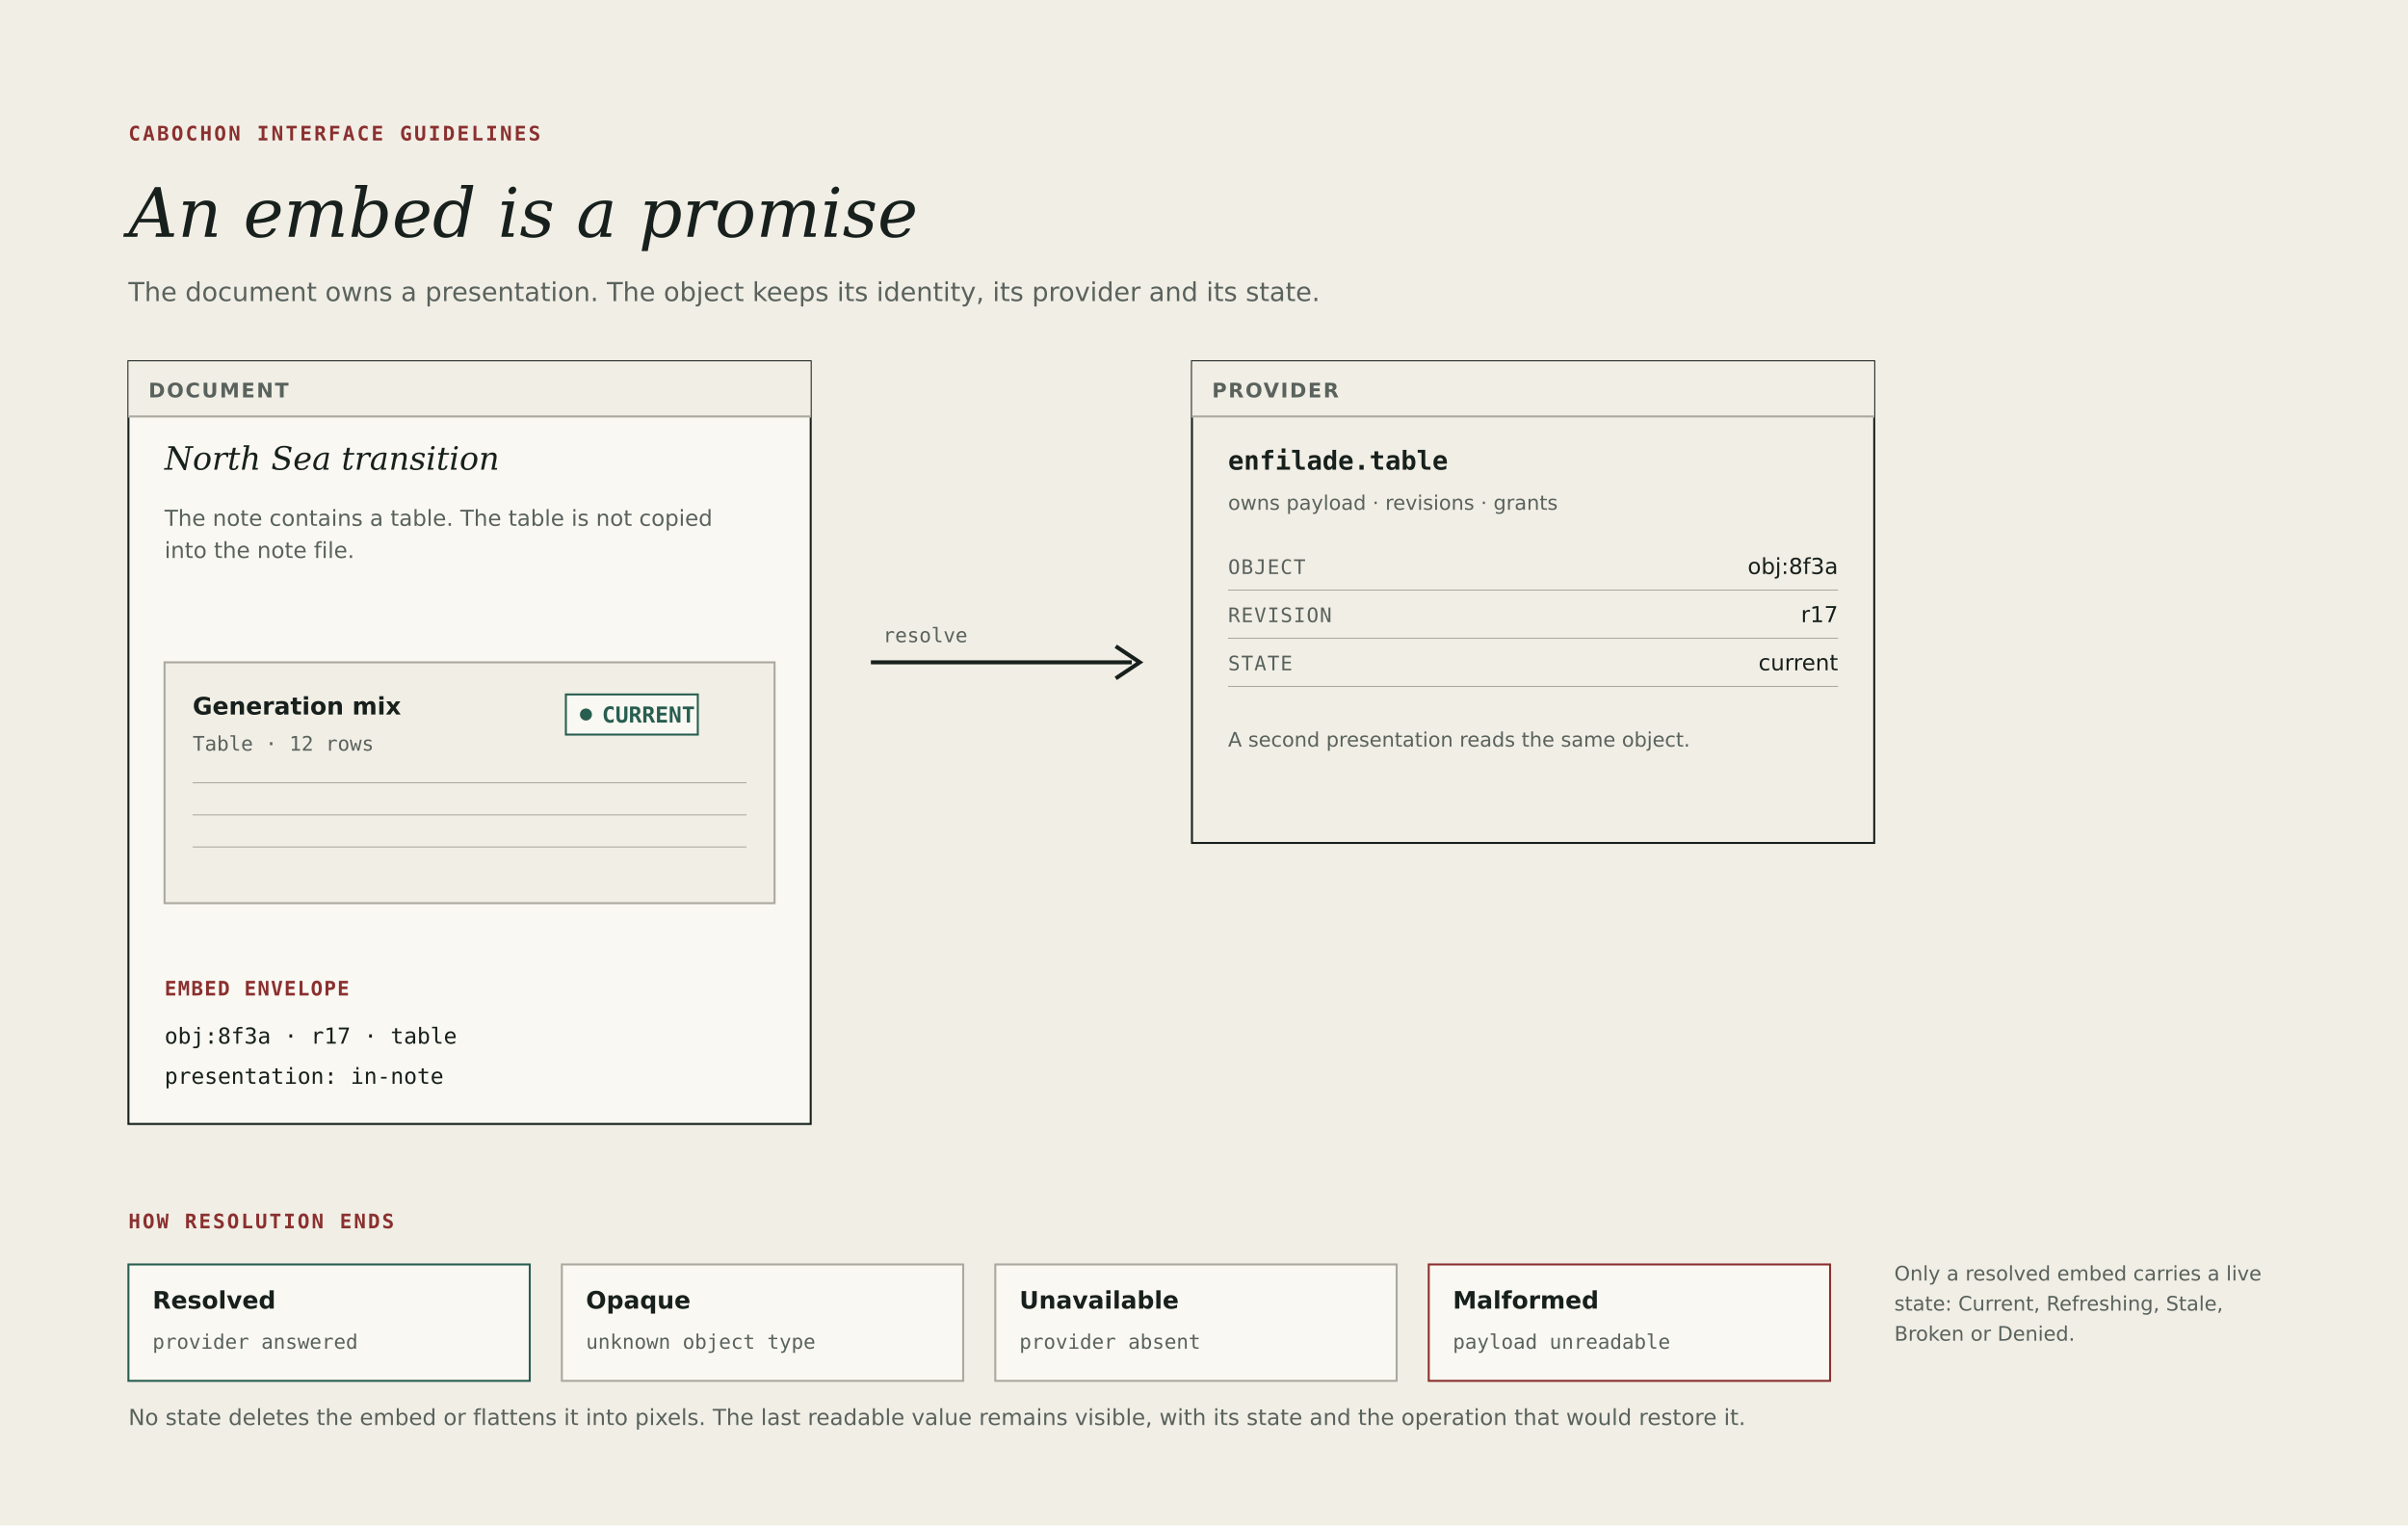
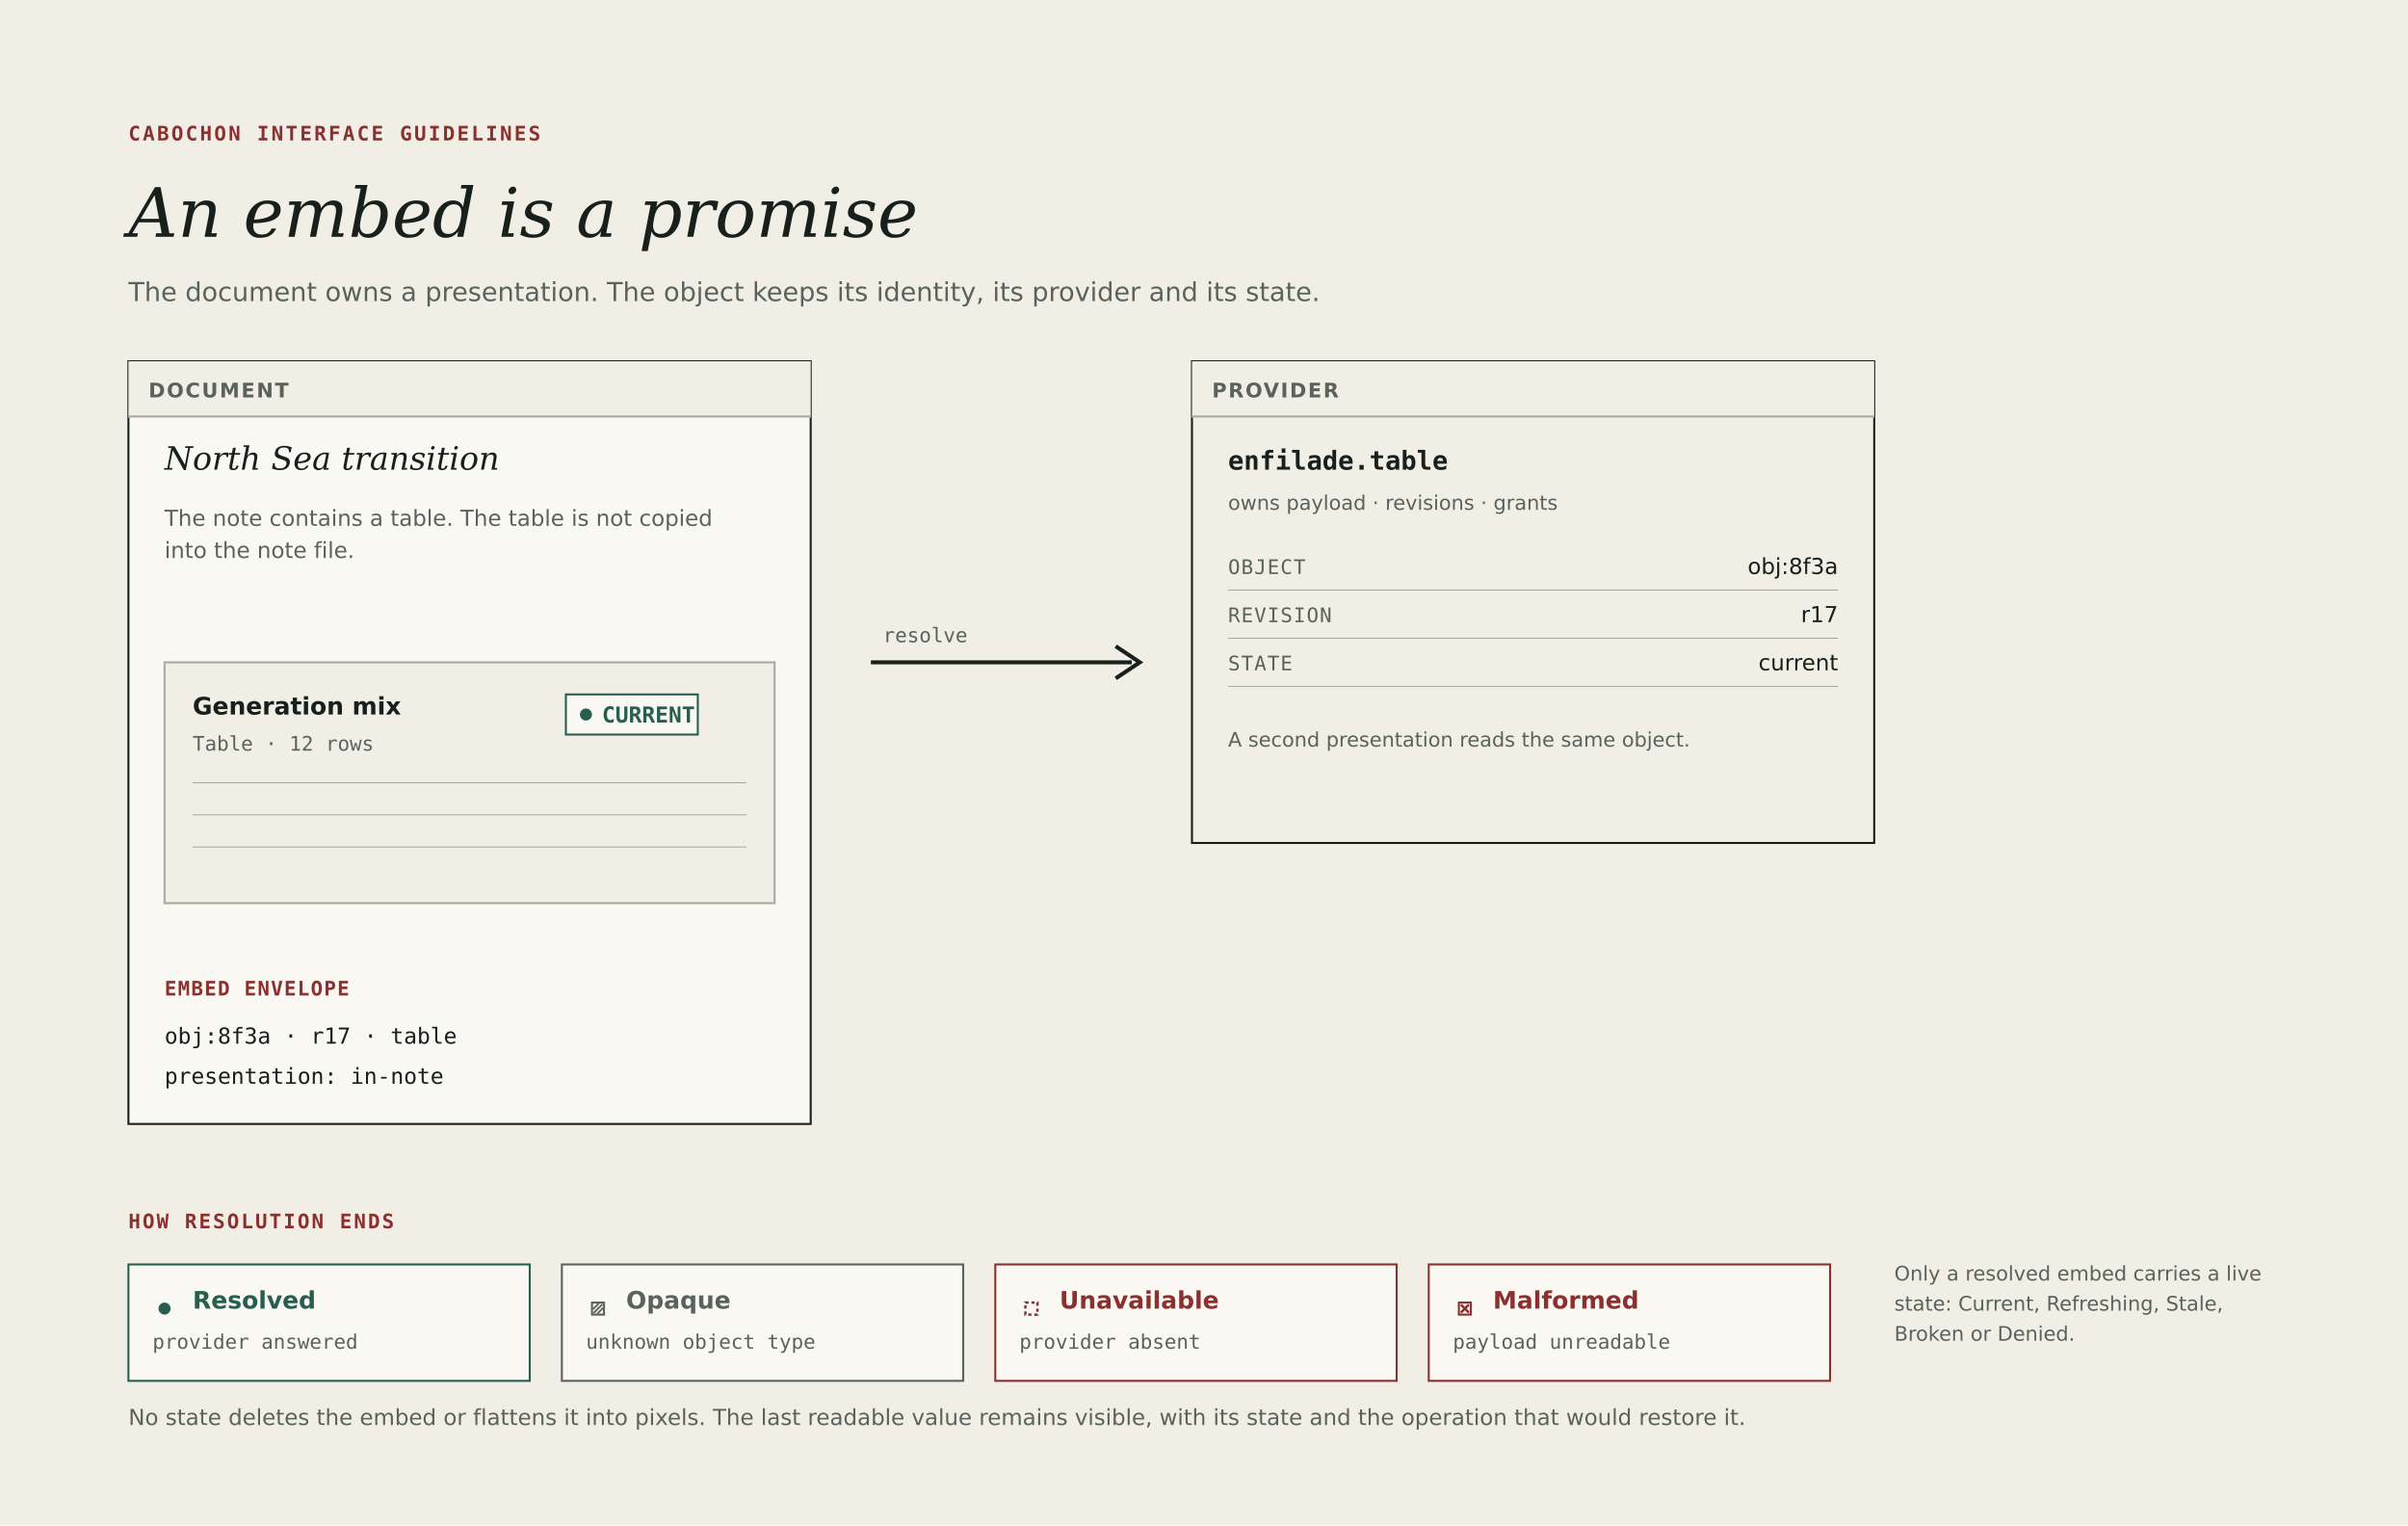
- <svg xmlns="http://www.w3.org/2000/svg" viewBox="0 0 1200 760" width="1200" height="760" role="img" aria-labelledby="title desc">
+ <svg xmlns="http://www.w3.org/2000/svg" viewBox="0 0 1200 760" width="1200" height="760" role="img" data-figure-class="schematic" data-figure-profile="semantic" aria-labelledby="title desc">
  <rect width="1200" height="760" fill="#F1EEE5" />
  <text x="64" y="70" fill="#8A302F" font-family="'DejaVu Sans Mono', 'Liberation Mono', monospace" font-size="10" font-weight="bold" text-anchor="start" font-style="normal" letter-spacing="1.1">CABOCHON INTERFACE GUIDELINES</text>
  <text x="64" y="118" fill="#17201C" font-family="Georgia, 'DejaVu Serif', 'Times New Roman', serif" font-size="34" font-weight="normal" text-anchor="start" font-style="italic">An embed is a promise</text>
  <text x="64" y="150" fill="#59625D" font-family="'DejaVu Sans', 'Liberation Sans', Arial, sans-serif" font-size="13" font-weight="normal" text-anchor="start" font-style="normal">The document owns a presentation. The object keeps its identity, its provider and its state.</text>
  <rect x="64" y="180" width="340" height="380" fill="#FAF8F2" stroke="#17201C" stroke-width="1" rx="0" />
  <rect x="64" y="180" width="340" height="28" fill="#F1EEE5" stroke-width="1" rx="0" />
  <line x1="64" y1="207.5" x2="404" y2="207.5" stroke="#AAA99F" stroke-width="1" />
  <text x="74" y="198" fill="#59625D" font-family="'DejaVu Sans', 'Liberation Sans', Arial, sans-serif" font-size="10" font-weight="bold" text-anchor="start" font-style="normal" letter-spacing="0.8">DOCUMENT</text>
  <text x="82" y="234" fill="#17201C" font-family="Georgia, 'DejaVu Serif', 'Times New Roman', serif" font-size="16" font-weight="normal" text-anchor="start" font-style="italic">North Sea transition</text>
  <text x="82" y="262" fill="#59625D" font-family="'DejaVu Sans', 'Liberation Sans', Arial, sans-serif" font-size="11" font-weight="normal" text-anchor="start" font-style="normal">The note contains a table. The table is not copied</text>
  <text x="82" y="278" fill="#59625D" font-family="'DejaVu Sans', 'Liberation Sans', Arial, sans-serif" font-size="11" font-weight="normal" text-anchor="start" font-style="normal">into the note file.</text>
  <rect x="82" y="330" width="304" height="120" fill="#F1EEE5" stroke="#AAA99F" stroke-width="1" rx="0" />
  <text x="96" y="356" fill="#17201C" font-family="'DejaVu Sans', 'Liberation Sans', Arial, sans-serif" font-size="12" font-weight="bold" text-anchor="start" font-style="normal">Generation mix</text>
  <text x="96" y="374" fill="#59625D" font-family="'DejaVu Sans Mono', 'Liberation Mono', monospace" font-size="10" font-weight="normal" text-anchor="start" font-style="normal">Table · 12 rows</text>
-   <rect x="282" y="346" width="65.74" height="20" fill="#FAF8F2" stroke="#285E50" stroke-width="1" rx="0" />
-   <circle cx="292" cy="356" r="3" fill="#285E50" stroke-width="1" />
-   <text x="300" y="360" fill="#285E50" font-family="'DejaVu Sans Mono', 'Liberation Mono', monospace" font-size="11" font-weight="bold" text-anchor="start" font-style="normal">CURRENT</text>
+   <g data-mark="dot">
+     <rect x="282" y="346" width="65.74" height="20" fill="#FAF8F2" stroke="#285E50" stroke-width="1" rx="0" />
+     <circle cx="292" cy="356" r="3" fill="#285E50" stroke-width="1" />
+     <text x="300" y="360" fill="#285E50" font-family="'DejaVu Sans Mono', 'Liberation Mono', monospace" font-size="11" font-weight="bold" text-anchor="start" font-style="normal" data-state="Current">CURRENT</text>
+   </g>
  <line x1="96" y1="390" x2="372" y2="390" stroke="#AAA99F" stroke-width="0.5" />
  <line x1="96" y1="406" x2="372" y2="406" stroke="#AAA99F" stroke-width="0.5" />
  <line x1="96" y1="422" x2="372" y2="422" stroke="#AAA99F" stroke-width="0.5" />
  <text x="82" y="496" fill="#8A302F" font-family="'DejaVu Sans Mono', 'Liberation Mono', monospace" font-size="10" font-weight="bold" text-anchor="start" font-style="normal" letter-spacing="0.6">EMBED ENVELOPE</text>
  <text x="82" y="520" fill="#17201C" font-family="'DejaVu Sans Mono', 'Liberation Mono', monospace" font-size="11" font-weight="normal" text-anchor="start" font-style="normal">obj:8f3a · r17 · table</text>
  <text x="82" y="540" fill="#17201C" font-family="'DejaVu Sans Mono', 'Liberation Mono', monospace" font-size="11" font-weight="normal" text-anchor="start" font-style="normal">presentation: in-note</text>
  <line x1="434" y1="330" x2="564" y2="330" stroke="#17201C" stroke-width="2" />
  <path d="M 556 322 L 568 330 L 556 338" fill="none" stroke="#17201C" stroke-width="2" />
  <text x="440" y="320" fill="#59625D" font-family="'DejaVu Sans Mono', 'Liberation Mono', monospace" font-size="10" font-weight="normal" text-anchor="start" font-style="normal">resolve</text>
  <rect x="594" y="180" width="340" height="240" fill="#F1EEE5" stroke="#17201C" stroke-width="1" rx="0" />
  <rect x="594" y="180" width="340" height="28" fill="#F1EEE5" stroke-width="1" rx="0" />
  <line x1="594" y1="207.5" x2="934" y2="207.5" stroke="#AAA99F" stroke-width="1" />
  <text x="604" y="198" fill="#59625D" font-family="'DejaVu Sans', 'Liberation Sans', Arial, sans-serif" font-size="10" font-weight="bold" text-anchor="start" font-style="normal" letter-spacing="0.8">PROVIDER</text>
  <text x="612" y="234" fill="#17201C" font-family="'DejaVu Sans Mono', 'Liberation Mono', monospace" font-size="13" font-weight="bold" text-anchor="start" font-style="normal">enfilade.table</text>
  <text x="612" y="254" fill="#59625D" font-family="'DejaVu Sans', 'Liberation Sans', Arial, sans-serif" font-size="10" font-weight="normal" text-anchor="start" font-style="normal">owns payload · revisions · grants</text>
  <text x="612" y="286" fill="#59625D" font-family="'DejaVu Sans Mono', 'Liberation Mono', monospace" font-size="10" font-weight="normal" text-anchor="start" font-style="normal" letter-spacing="0.5">OBJECT</text>
  <text x="916" y="286" fill="#17201C" font-family="'DejaVu Sans', 'Liberation Sans', Arial, sans-serif" font-size="11" font-weight="normal" text-anchor="end" font-style="normal">obj:8f3a</text>
  <line x1="612" y1="294" x2="916" y2="294" stroke="#AAA99F" stroke-width="0.5" />
  <text x="612" y="310" fill="#59625D" font-family="'DejaVu Sans Mono', 'Liberation Mono', monospace" font-size="10" font-weight="normal" text-anchor="start" font-style="normal" letter-spacing="0.5">REVISION</text>
  <text x="916" y="310" fill="#17201C" font-family="'DejaVu Sans', 'Liberation Sans', Arial, sans-serif" font-size="11" font-weight="normal" text-anchor="end" font-style="normal">r17</text>
  <line x1="612" y1="318" x2="916" y2="318" stroke="#AAA99F" stroke-width="0.5" />
  <text x="612" y="334" fill="#59625D" font-family="'DejaVu Sans Mono', 'Liberation Mono', monospace" font-size="10" font-weight="normal" text-anchor="start" font-style="normal" letter-spacing="0.5">STATE</text>
  <text x="916" y="334" fill="#17201C" font-family="'DejaVu Sans', 'Liberation Sans', Arial, sans-serif" font-size="11" font-weight="normal" text-anchor="end" font-style="normal">current</text>
  <line x1="612" y1="342" x2="916" y2="342" stroke="#AAA99F" stroke-width="0.5" />
  <text x="612" y="372" fill="#59625D" font-family="'DejaVu Sans', 'Liberation Sans', Arial, sans-serif" font-size="10" font-weight="normal" text-anchor="start" font-style="normal">A second presentation reads the same object.</text>
  <text x="64" y="612" fill="#8A302F" font-family="'DejaVu Sans Mono', 'Liberation Mono', monospace" font-size="10" font-weight="bold" text-anchor="start" font-style="normal" letter-spacing="1">HOW RESOLUTION ENDS</text>
-   <rect x="64" y="630" width="200" height="58" fill="#FAF8F2" stroke="#285E50" stroke-width="1" rx="0" />
-   <text x="76" y="652" fill="#17201C" font-family="'DejaVu Sans', 'Liberation Sans', Arial, sans-serif" font-size="12" font-weight="bold" text-anchor="start" font-style="normal">Resolved</text>
-   <text x="76" y="672" fill="#59625D" font-family="'DejaVu Sans Mono', 'Liberation Mono', monospace" font-size="10" font-weight="normal" text-anchor="start" font-style="normal">provider answered</text>
-   <rect x="280" y="630" width="200" height="58" fill="#FAF8F2" stroke="#AAA99F" stroke-width="1" rx="0" />
-   <text x="292" y="652" fill="#17201C" font-family="'DejaVu Sans', 'Liberation Sans', Arial, sans-serif" font-size="12" font-weight="bold" text-anchor="start" font-style="normal">Opaque</text>
-   <text x="292" y="672" fill="#59625D" font-family="'DejaVu Sans Mono', 'Liberation Mono', monospace" font-size="10" font-weight="normal" text-anchor="start" font-style="normal">unknown object type</text>
-   <rect x="496" y="630" width="200" height="58" fill="#FAF8F2" stroke="#AAA99F" stroke-width="1" rx="0" />
-   <text x="508" y="652" fill="#17201C" font-family="'DejaVu Sans', 'Liberation Sans', Arial, sans-serif" font-size="12" font-weight="bold" text-anchor="start" font-style="normal">Unavailable</text>
-   <text x="508" y="672" fill="#59625D" font-family="'DejaVu Sans Mono', 'Liberation Mono', monospace" font-size="10" font-weight="normal" text-anchor="start" font-style="normal">provider absent</text>
-   <rect x="712" y="630" width="200" height="58" fill="#FAF8F2" stroke="#8A302F" stroke-width="1" rx="0" />
-   <text x="724" y="652" fill="#17201C" font-family="'DejaVu Sans', 'Liberation Sans', Arial, sans-serif" font-size="12" font-weight="bold" text-anchor="start" font-style="normal">Malformed</text>
-   <text x="724" y="672" fill="#59625D" font-family="'DejaVu Sans Mono', 'Liberation Mono', monospace" font-size="10" font-weight="normal" text-anchor="start" font-style="normal">payload unreadable</text>
+   <g data-mark="dot">
+     <rect x="64" y="630" width="200" height="58" fill="#FAF8F2" stroke="#285E50" stroke-width="1" rx="0" />
+     <circle cx="82" cy="652" r="3" fill="#285E50" stroke-width="1" />
+     <text x="96" y="652" fill="#285E50" font-family="'DejaVu Sans', 'Liberation Sans', Arial, sans-serif" font-size="12" font-weight="bold" text-anchor="start" font-style="normal" data-state="Resolved">Resolved</text>
+     <text x="76" y="672" fill="#59625D" font-family="'DejaVu Sans Mono', 'Liberation Mono', monospace" font-size="10" font-weight="normal" text-anchor="start" font-style="normal">provider answered</text>
+   </g>
+   <g data-mark="hatch">
+     <rect x="280" y="630" width="200" height="58" fill="#FAF8F2" stroke="#59625D" stroke-width="1" rx="0" />
+     <rect x="295" y="649" width="6" height="6" fill="none" stroke="#59625D" stroke-width="1" rx="0" />
+     <line x1="295.8" y1="654.2" x2="300.2" y2="649.8" stroke="#59625D" stroke-width="0.9" />
+     <line x1="297.6" y1="654.6" x2="300.6" y2="651.6" stroke="#59625D" stroke-width="0.9" />
+     <line x1="295.4" y1="652.4" x2="298.4" y2="649.4" stroke="#59625D" stroke-width="0.9" />
+     <text x="312" y="652" fill="#59625D" font-family="'DejaVu Sans', 'Liberation Sans', Arial, sans-serif" font-size="12" font-weight="bold" text-anchor="start" font-style="normal" data-state="Opaque">Opaque</text>
+     <text x="292" y="672" fill="#59625D" font-family="'DejaVu Sans Mono', 'Liberation Mono', monospace" font-size="10" font-weight="normal" text-anchor="start" font-style="normal">unknown object type</text>
+   </g>
+   <g data-mark="dashed">
+     <rect x="496" y="630" width="200" height="58" fill="#FAF8F2" stroke="#8A302F" stroke-width="1" rx="0" />
+     <rect x="511" y="649" width="6" height="6" fill="none" stroke="#8A302F" stroke-width="1.2" rx="0" stroke-dasharray="1.6 1.4" />
+     <text x="528" y="652" fill="#8A302F" font-family="'DejaVu Sans', 'Liberation Sans', Arial, sans-serif" font-size="12" font-weight="bold" text-anchor="start" font-style="normal" data-state="Unavailable">Unavailable</text>
+     <text x="508" y="672" fill="#59625D" font-family="'DejaVu Sans Mono', 'Liberation Mono', monospace" font-size="10" font-weight="normal" text-anchor="start" font-style="normal">provider absent</text>
+   </g>
+   <g data-mark="crossed">
+     <rect x="712" y="630" width="200" height="58" fill="#FAF8F2" stroke="#8A302F" stroke-width="1" rx="0" />
+     <rect x="727" y="649" width="6" height="6" fill="none" stroke="#8A302F" stroke-width="1" rx="0" />
+     <line x1="728" y1="650" x2="732" y2="654" stroke="#8A302F" stroke-width="1.2" />
+     <line x1="728" y1="654" x2="732" y2="650" stroke="#8A302F" stroke-width="1.2" />
+     <text x="744" y="652" fill="#8A302F" font-family="'DejaVu Sans', 'Liberation Sans', Arial, sans-serif" font-size="12" font-weight="bold" text-anchor="start" font-style="normal" data-state="Malformed">Malformed</text>
+     <text x="724" y="672" fill="#59625D" font-family="'DejaVu Sans Mono', 'Liberation Mono', monospace" font-size="10" font-weight="normal" text-anchor="start" font-style="normal">payload unreadable</text>
+   </g>
  <text x="944" y="638" fill="#59625D" font-family="'DejaVu Sans', 'Liberation Sans', Arial, sans-serif" font-size="10" font-weight="normal" text-anchor="start" font-style="normal">Only a resolved embed carries a live</text>
  <text x="944" y="653" fill="#59625D" font-family="'DejaVu Sans', 'Liberation Sans', Arial, sans-serif" font-size="10" font-weight="normal" text-anchor="start" font-style="normal">state: Current, Refreshing, Stale,</text>
  <text x="944" y="668" fill="#59625D" font-family="'DejaVu Sans', 'Liberation Sans', Arial, sans-serif" font-size="10" font-weight="normal" text-anchor="start" font-style="normal">Broken or Denied.</text>
  <text x="64" y="710" fill="#59625D" font-family="'DejaVu Sans', 'Liberation Sans', Arial, sans-serif" font-size="11" font-weight="normal" text-anchor="start" font-style="normal">No state deletes the embed or flattens it into pixels. The last readable value remains visible, with its state and the operation that would restore it.</text>
</svg>
